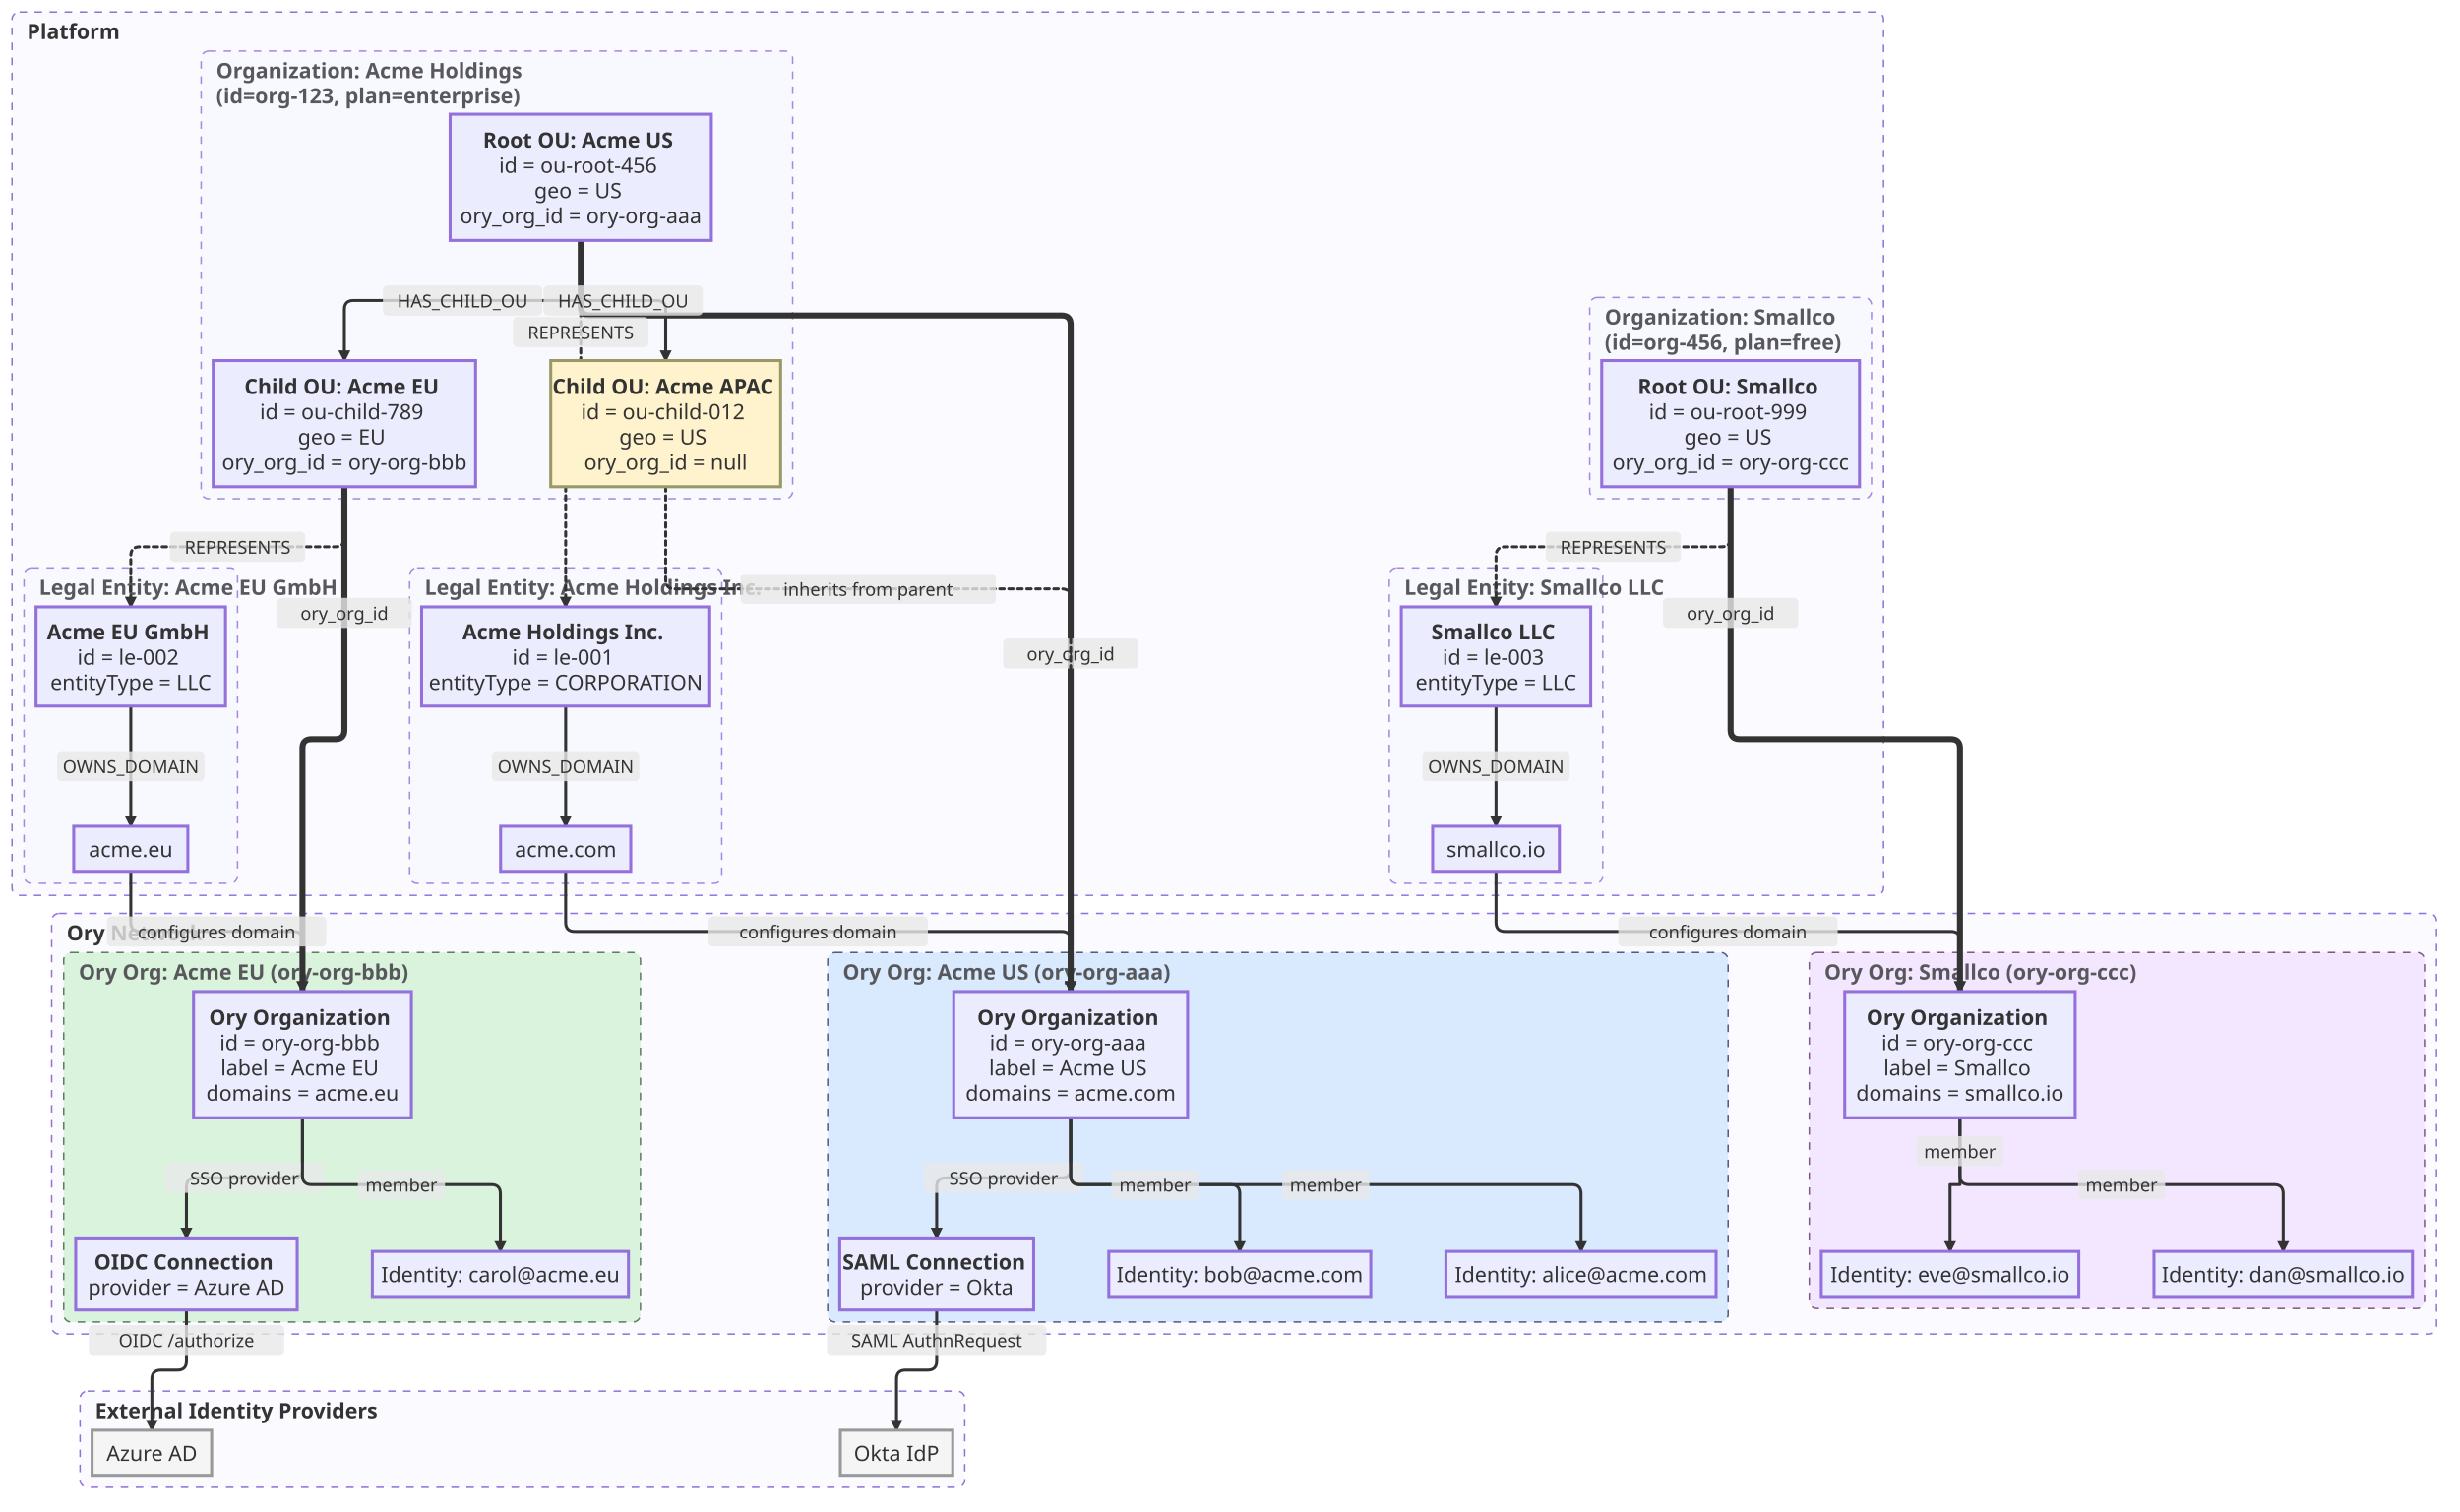
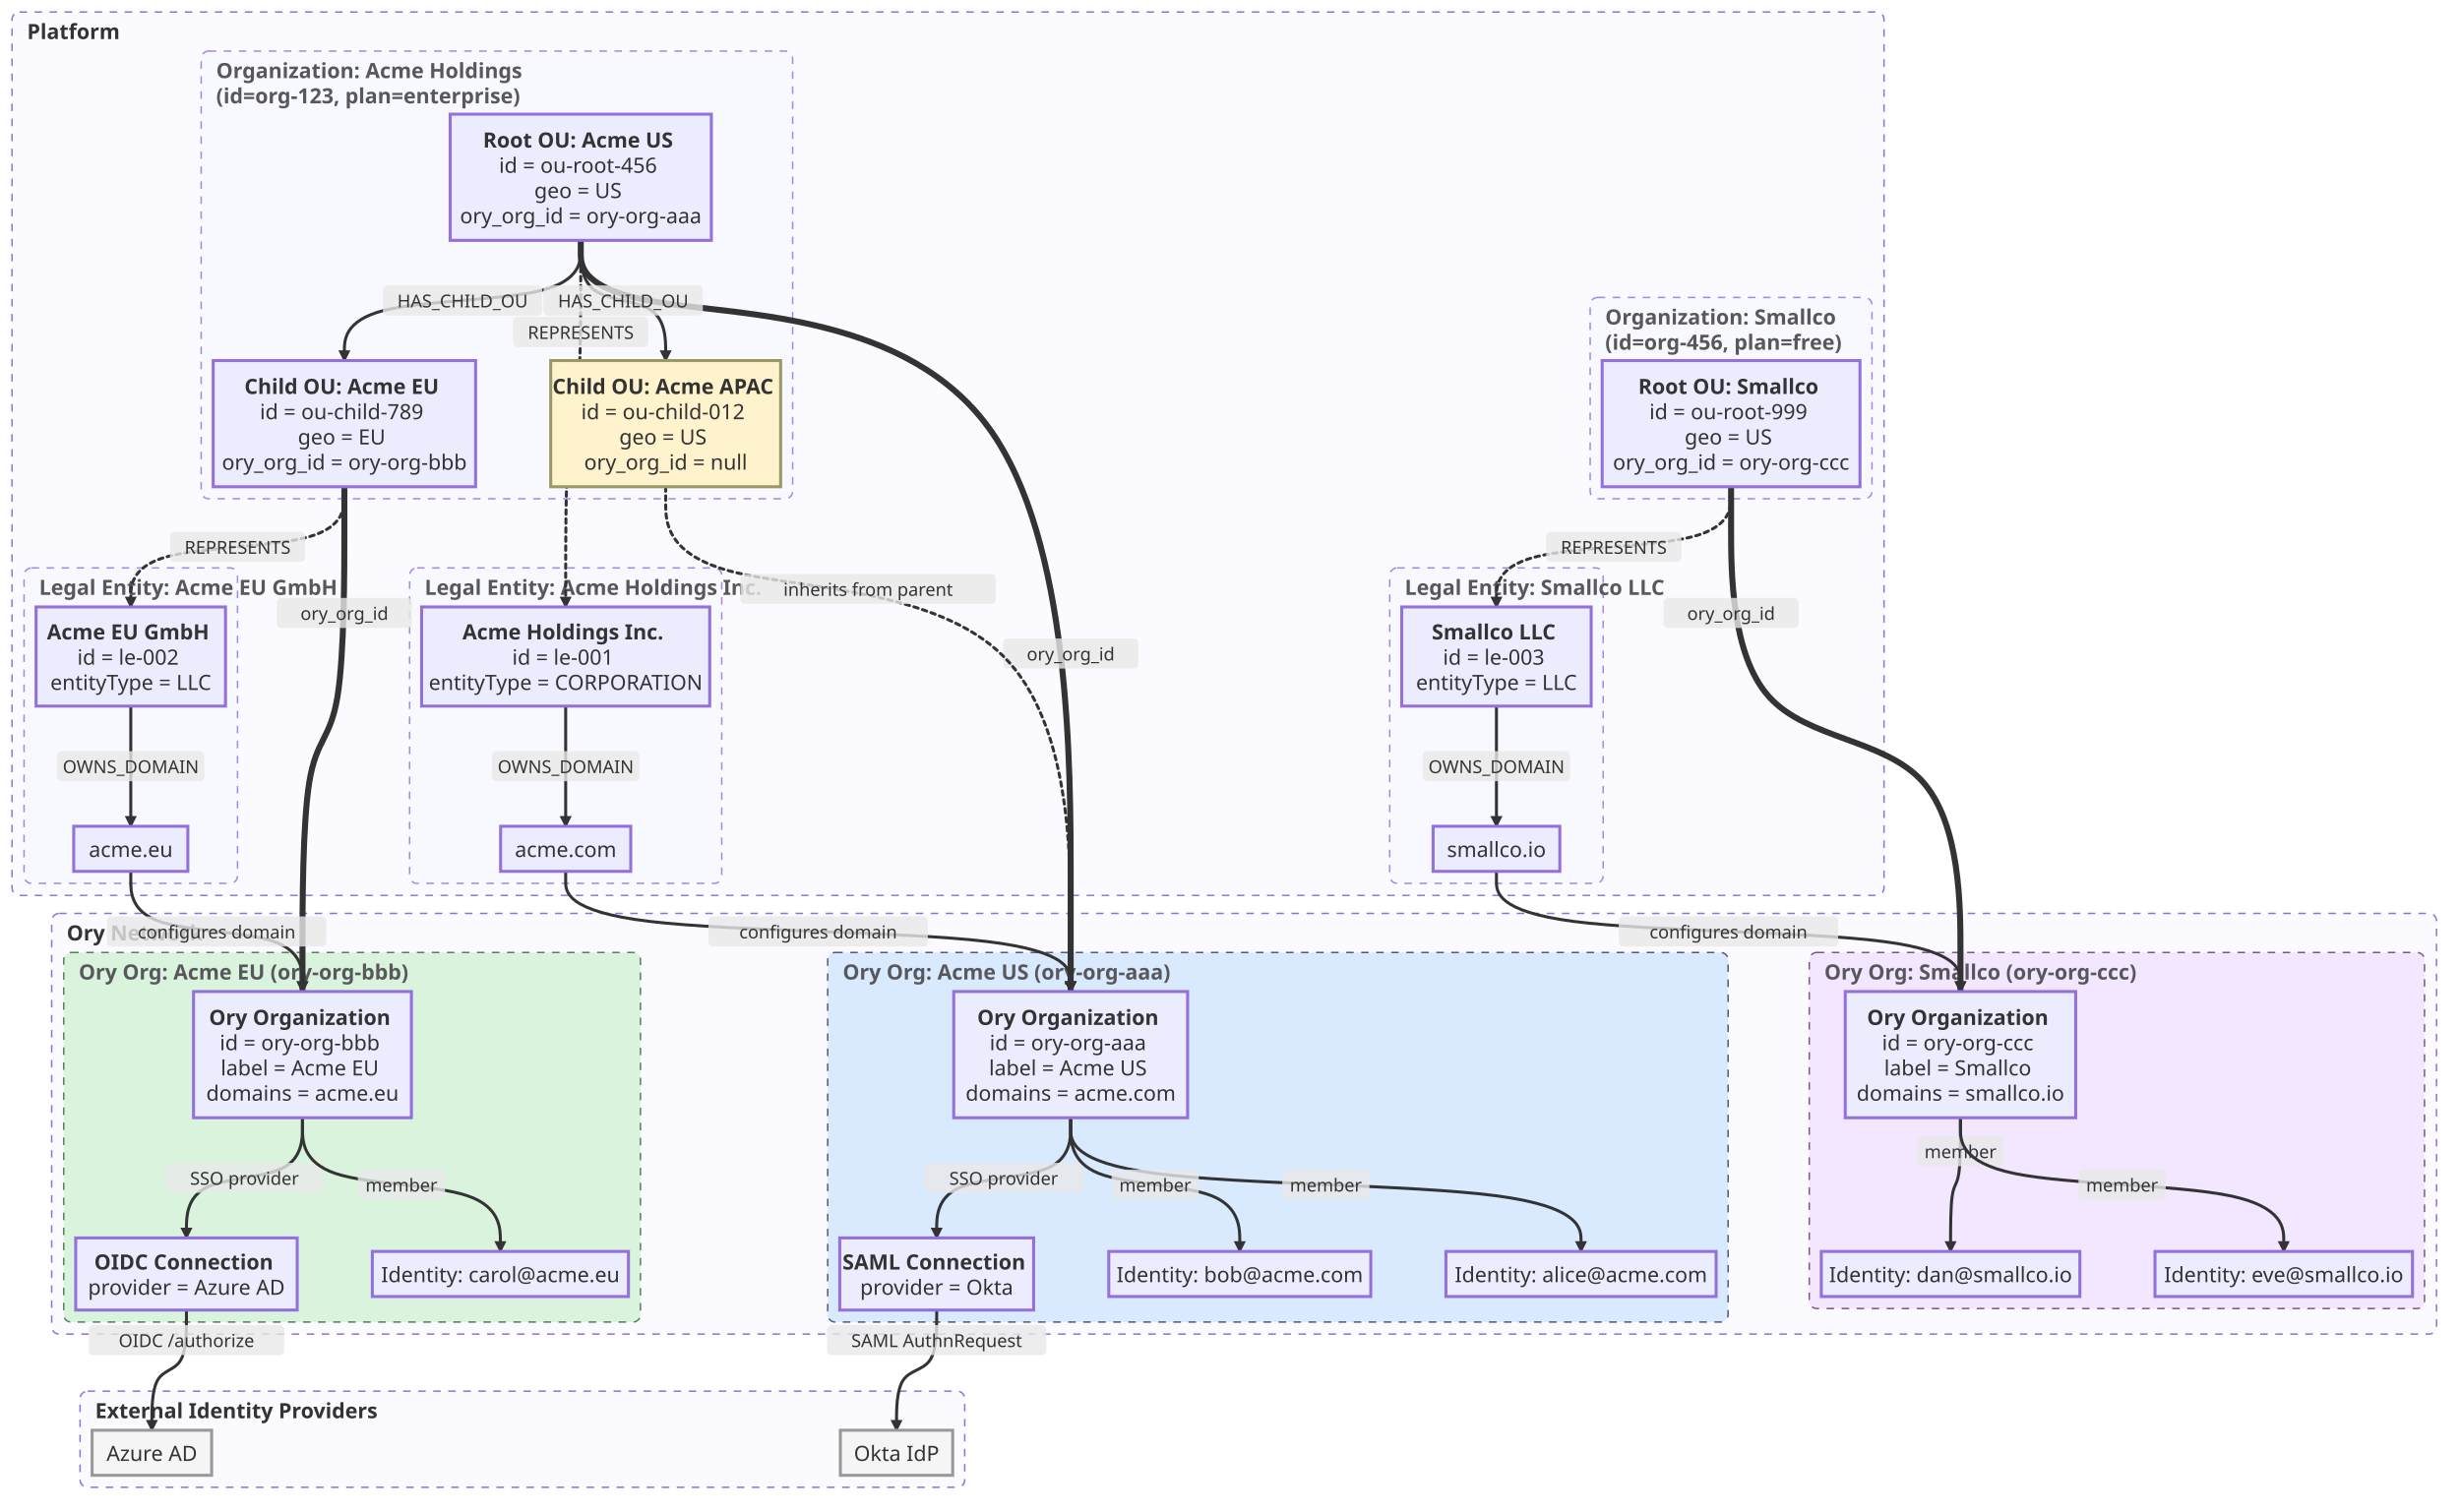
<svg xmlns="http://www.w3.org/2000/svg" viewBox="0 0 1637 1006" width="1637" height="1006">
  <style>
  svg { background: #ffffff; }
  .node-text { font-family: sans-serif; font-size: 14px; }
  .edge-label { font-family: sans-serif; font-size: 11.9px; }
</style>
  <defs>
    <marker id="arrowhead" viewBox="0 0 10 10" markerWidth="8" markerHeight="8" refX="8.5" refY="5" orient="auto" markerUnits="userSpaceOnUse">
      <path d="M 0 0 L 10 5 L 0 10 z" fill="#333333" />
    </marker>
    <marker id="arrowhead-thick" viewBox="0 0 10 10" markerWidth="8" markerHeight="8" refX="8.5" refY="5" orient="auto" markerUnits="userSpaceOnUse">
      <path d="M 0 0 L 10 5 L 0 10 z" fill="#333333" />
    </marker>
  </defs>
  <g transform="translate(8, 8)">
    <rect x="125.863" y="26" width="393.607" height="298" rx="5" fill="#ebebff33" stroke="#9370DB" stroke-width="1" stroke-dasharray="5,5" />
    <text x="135.863" y="44" font-family="sans-serif" font-size="14" font-weight="bold" fill="#333333">
      <tspan x="135.863" dy="0">Organization: Acme Holdings</tspan>
      <tspan x="135.863" dy="1.2em">(id=org-123, plan=enterprise)</tspan>
    </text>
-     <rect x="1049.864" y="190" width="187.546" height="134" rx="5" fill="#ebebff33" stroke="#9370DB" stroke-width="1" stroke-dasharray="5,5" />
-     <text x="1059.864" y="208" font-family="sans-serif" font-size="14" font-weight="bold" fill="#333333">
-       <tspan x="1059.864" dy="0">Organization: Smallco</tspan>
-       <tspan x="1059.864" dy="1.2em">(id=org-456, plan=free)</tspan>
+     <rect x="1050.173" y="190" width="187.546" height="134" rx="5" fill="#ebebff33" stroke="#9370DB" stroke-width="1" stroke-dasharray="5,5" />
+     <text x="1060.173" y="208" font-family="sans-serif" font-size="14" font-weight="bold" fill="#333333">
+       <tspan x="1060.173" dy="0">Organization: Smallco</tspan>
+       <tspan x="1060.173" dy="1.2em">(id=org-456, plan=free)</tspan>
    </text>
    <rect x="264.565" y="370" width="207.718" height="210" rx="5" fill="#ebebff33" stroke="#9370DB" stroke-width="1" stroke-dasharray="5,5" />
    <text x="274.565" y="388" font-family="sans-serif" font-size="14" font-weight="bold" fill="#333333">Legal Entity: Acme Holdings Inc.</text>
    <rect x="8" y="370" width="142.058" height="210" rx="5" fill="#ebebff33" stroke="#9370DB" stroke-width="1" stroke-dasharray="5,5" />
    <text x="18" y="388" font-family="sans-serif" font-size="14" font-weight="bold" fill="#333333">Legal Entity: Acme EU GmbH</text>
-     <rect x="916.5" y="370" width="142.058" height="210" rx="5" fill="#ebebff33" stroke="#9370DB" stroke-width="1" stroke-dasharray="5,5" />
-     <text x="926.5" y="388" font-family="sans-serif" font-size="14" font-weight="bold" fill="#333333">Legal Entity: Smallco LLC</text>
-     <rect x="0" y="0" width="1245.41" height="588" rx="5" fill="#ebebff33" stroke="#9370DB" stroke-width="1" stroke-dasharray="5,5" />
+     <rect x="916.778" y="370" width="142.058" height="210" rx="5" fill="#ebebff33" stroke="#9370DB" stroke-width="1" stroke-dasharray="5,5" />
+     <text x="926.778" y="388" font-family="sans-serif" font-size="14" font-weight="bold" fill="#333333">Legal Entity: Smallco LLC</text>
+     <rect x="0" y="0" width="1245.719" height="588" rx="5" fill="#ebebff33" stroke="#9370DB" stroke-width="1" stroke-dasharray="5,5" />
    <text x="10" y="18" font-family="sans-serif" font-size="14" font-weight="bold" fill="#333333">Platform</text>
    <rect x="542.795" y="626" width="599.18" height="246" rx="5" fill="#d4eaff" stroke="#336" stroke-width="1" stroke-dasharray="5,5" />
    <text x="552.795" y="644" font-family="sans-serif" font-size="14" font-weight="bold" fill="#333333">Ory Org: Acme US (ory-org-aaa)</text>
    <rect x="34.383" y="626" width="383.811" height="246" rx="5" fill="#d4f5d4" stroke="#363" stroke-width="1" stroke-dasharray="5,5" />
    <text x="44.383" y="644" font-family="sans-serif" font-size="14" font-weight="bold" fill="#333333">Ory Org: Acme EU (ory-org-bbb)</text>
    <rect x="1195.975" y="626" width="409.415" height="237" rx="5" fill="#f5e6ff" stroke="#636" stroke-width="1" stroke-dasharray="5,5" />
    <text x="1205.975" y="644" font-family="sans-serif" font-size="14" font-weight="bold" fill="#333333">Ory Org: Smallco (ory-org-ccc)</text>
    <rect x="26.383" y="600" width="1587.007" height="280" rx="5" fill="#ebebff33" stroke="#9370DB" stroke-width="1" stroke-dasharray="5,5" />
    <text x="36.383" y="618" font-family="sans-serif" font-size="14" font-weight="bold" fill="#333333">Ory Network</text>
    <rect x="45.284" y="918" width="588.696" height="64" rx="5" fill="#ebebff33" stroke="#9370DB" stroke-width="1" stroke-dasharray="5,5" />
    <text x="55.284" y="936" font-family="sans-serif" font-size="14" font-weight="bold" fill="#333333">External Identity Providers</text>
-     <path d="M 378.459 152 L 378.459 196 Q 378.459 202 384.459 202 L 698.474 202 Q 704.474 202 704.474 208 L 704.474 652" fill="none" stroke="#333333" stroke-width="4" stroke-linecap="round" stroke-linejoin="round" marker-end="url(#arrowhead)" />
+     <path d="M 378.459 152 L 378.459 160.333 C 378.459 168.667 378.459 185.333 432.795 193.667 C 487.131 202 595.803 202 650.139 277 C 704.474 352 704.474 502 704.474 577 L 704.474 652" fill="none" stroke="#333333" stroke-width="4" stroke-linecap="round" stroke-linejoin="round" marker-end="url(#arrowhead)" />
    <rect x="659.474" y="417" width="90" height="20" rx="3" fill="rgba(232,232,232,0.8)" />
    <text class="edge-label" x="704.474" y="427" text-anchor="middle" dominant-baseline="central" fill="#333333">ory_org_id</text>
-     <path d="M 221.168 316 L 221.168 478 Q 221.168 484 215.168 484 L 199.28 484 Q 193.28 484 193.28 490 L 193.28 652" fill="none" stroke="#333333" stroke-width="4" stroke-linecap="round" stroke-linejoin="round" marker-end="url(#arrowhead)" />
+     <path d="M 221.168 316 L 221.168 344 C 221.168 372 221.168 428 216.52 456 C 211.872 484 202.576 484 197.928 512 C 193.28 540 193.28 596 193.28 624 L 193.28 652" fill="none" stroke="#333333" stroke-width="4" stroke-linecap="round" stroke-linejoin="round" marker-end="url(#arrowhead)" />
    <rect x="176.168" y="390" width="90" height="20" rx="3" fill="rgba(232,232,232,0.8)" />
    <text class="edge-label" x="221.168" y="400" text-anchor="middle" dominant-baseline="central" fill="#333333">ory_org_id</text>
-     <path d="M 434.972 316 L 434.972 378 Q 434.972 384 440.972 384 L 698.474 384 Q 704.474 384 704.474 390 L 704.474 652" fill="none" stroke="#333333" stroke-width="2" stroke-linecap="round" stroke-linejoin="round" stroke-dasharray="3,3" marker-end="url(#arrowhead)" />
+     <path d="M 434.972 316 L 434.972 327.333 C 434.972 338.667 434.972 361.333 479.889 372.667 C 524.806 384 614.64 384 659.557 428.667 C 704.474 473.333 704.474 562.667 704.474 607.333 L 704.474 652" fill="none" stroke="#333333" stroke-width="2" stroke-linecap="round" stroke-linejoin="round" stroke-dasharray="3,3" marker-end="url(#arrowhead)" />
    <rect x="484.723" y="374" width="170" height="20" rx="3" fill="rgba(232,232,232,0.8)" />
    <text class="edge-label" x="569.723" y="384" text-anchor="middle" dominant-baseline="central" fill="#333333">inherits from parent</text>
-     <path d="M 1143.637 316 L 1143.637 478 Q 1143.637 484 1149.637 484 L 1290.243 484 Q 1296.243 484 1296.243 490 L 1296.243 652" fill="none" stroke="#333333" stroke-width="4" stroke-linecap="round" stroke-linejoin="round" marker-end="url(#arrowhead)" />
-     <rect x="1098.637" y="390" width="90" height="20" rx="3" fill="rgba(232,232,232,0.8)" />
-     <text class="edge-label" x="1143.637" y="400" text-anchor="middle" dominant-baseline="central" fill="#333333">ory_org_id</text>
-     <path d="M 368.424 572 L 368.424 606 Q 368.424 612 374.424 612 L 698.474 612 Q 704.474 612 704.474 618 L 704.474 652" fill="none" stroke="#333333" stroke-width="2" stroke-linecap="round" stroke-linejoin="round" marker-end="url(#arrowhead)" />
+     <path d="M 1143.946 316 L 1143.946 344 C 1143.946 372 1143.946 428 1169.385 456 C 1194.824 484 1245.702 484 1271.141 512 C 1296.58 540 1296.58 596 1296.58 624 L 1296.58 652" fill="none" stroke="#333333" stroke-width="4" stroke-linecap="round" stroke-linejoin="round" marker-end="url(#arrowhead)" />
+     <rect x="1098.946" y="390" width="90" height="20" rx="3" fill="rgba(232,232,232,0.8)" />
+     <text class="edge-label" x="1143.946" y="400" text-anchor="middle" dominant-baseline="central" fill="#333333">ory_org_id</text>
+     <path d="M 368.424 572 L 368.424 578.667 C 368.424 585.333 368.424 598.667 424.433 605.333 C 480.441 612 592.458 612 648.466 618.667 C 704.474 625.333 704.474 638.667 704.474 645.333 L 704.474 652" fill="none" stroke="#333333" stroke-width="2" stroke-linecap="round" stroke-linejoin="round" marker-end="url(#arrowhead)" />
    <rect x="463.449" y="602" width="146" height="20" rx="3" fill="rgba(232,232,232,0.8)" />
    <text class="edge-label" x="536.449" y="612" text-anchor="middle" dominant-baseline="central" fill="#333333">configures domain</text>
-     <path d="M 79.029 572 L 79.029 606 Q 79.029 612 85.029 612 L 187.28 612 Q 193.28 612 193.28 618 L 193.28 652" fill="none" stroke="#333333" stroke-width="2" stroke-linecap="round" stroke-linejoin="round" marker-end="url(#arrowhead)" />
+     <path d="M 79.029 572 L 79.029 578.667 C 79.029 585.333 79.029 598.667 98.071 605.333 C 117.113 612 155.196 612 174.238 618.667 C 193.28 625.333 193.28 638.667 193.28 645.333 L 193.28 652" fill="none" stroke="#333333" stroke-width="2" stroke-linecap="round" stroke-linejoin="round" marker-end="url(#arrowhead)" />
    <rect x="63.155" y="602" width="146" height="20" rx="3" fill="rgba(232,232,232,0.8)" />
    <text class="edge-label" x="136.155" y="612" text-anchor="middle" dominant-baseline="central" fill="#333333">configures domain</text>
-     <path d="M 987.529 572 L 987.529 606 Q 987.529 612 993.529 612 L 1290.243 612 Q 1296.243 612 1296.243 618 L 1296.243 652" fill="none" stroke="#333333" stroke-width="2" stroke-linecap="round" stroke-linejoin="round" marker-end="url(#arrowhead)" />
-     <rect x="1068.886" y="602" width="146" height="20" rx="3" fill="rgba(232,232,232,0.8)" />
-     <text class="edge-label" x="1141.886" y="612" text-anchor="middle" dominant-baseline="central" fill="#333333">configures domain</text>
-     <path d="M 615.313 864 L 615.313 898 Q 615.313 904 609.313 904 L 594.593 904 Q 588.593 904 588.593 910 L 588.593 944" fill="none" stroke="#333333" stroke-width="2" stroke-linecap="round" stroke-linejoin="round" marker-end="url(#arrowhead)" />
+     <path d="M 987.807 572 L 987.807 578.667 C 987.807 585.333 987.807 598.667 1039.269 605.333 C 1090.732 612 1193.656 612 1245.118 618.667 C 1296.58 625.333 1296.58 638.667 1296.58 645.333 L 1296.58 652" fill="none" stroke="#333333" stroke-width="2" stroke-linecap="round" stroke-linejoin="round" marker-end="url(#arrowhead)" />
+     <rect x="1069.194" y="602" width="146" height="20" rx="3" fill="rgba(232,232,232,0.8)" />
+     <text class="edge-label" x="1142.194" y="612" text-anchor="middle" dominant-baseline="central" fill="#333333">configures domain</text>
+     <path d="M 615.313 864 L 615.313 870.667 C 615.313 877.333 615.313 890.667 610.859 897.333 C 606.406 904 597.5 904 593.047 910.667 C 588.593 917.333 588.593 930.667 588.593 937.333 L 588.593 944" fill="none" stroke="#333333" stroke-width="2" stroke-linecap="round" stroke-linejoin="round" marker-end="url(#arrowhead)" />
    <rect x="542.313" y="874" width="146" height="20" rx="3" fill="rgba(232,232,232,0.8)" />
    <text class="edge-label" x="615.313" y="884" text-anchor="middle" dominant-baseline="central" fill="#333333">SAML AuthnRequest</text>
-     <path d="M 116.076 864 L 116.076 898 Q 116.076 904 110.076 904 L 99.061 904 Q 93.061 904 93.061 910 L 93.061 944" fill="none" stroke="#333333" stroke-width="2" stroke-linecap="round" stroke-linejoin="round" marker-end="url(#arrowhead)" />
+     <path d="M 116.076 864 L 116.076 870.667 C 116.076 877.333 116.076 890.667 112.241 897.333 C 108.405 904 100.733 904 96.897 910.667 C 93.061 917.333 93.061 930.667 93.061 937.333 L 93.061 944" fill="none" stroke="#333333" stroke-width="2" stroke-linecap="round" stroke-linejoin="round" marker-end="url(#arrowhead)" />
    <rect x="51.076" y="874" width="130" height="20" rx="3" fill="rgba(232,232,232,0.8)" />
    <text class="edge-label" x="116.076" y="884" text-anchor="middle" dominant-baseline="central" fill="#333333">OIDC /authorize</text>
-     <path d="M 378.459 152 L 378.459 274 L 368.424 274 L 368.424 396" fill="none" stroke="#333333" stroke-width="2" stroke-linecap="round" stroke-linejoin="round" stroke-dasharray="3,3" marker-end="url(#arrowhead)" />
+     <path d="M 378.459 152 L 378.459 172.333 C 378.459 192.667 378.459 233.333 376.787 253.667 C 375.114 274 371.769 274 370.097 294.333 C 368.424 314.667 368.424 355.333 368.424 375.667 L 368.424 396" fill="none" stroke="#333333" stroke-width="2" stroke-linecap="round" stroke-linejoin="round" stroke-dasharray="3,3" marker-end="url(#arrowhead)" />
    <rect x="333.459" y="203" width="90" height="20" rx="3" fill="rgba(232,232,232,0.8)" />
    <text class="edge-label" x="378.459" y="213" text-anchor="middle" dominant-baseline="central" fill="#333333">REPRESENTS</text>
-     <path d="M 221.168 316 L 221.168 350 Q 221.168 356 215.168 356 L 85.029 356 Q 79.029 356 79.029 362 L 79.029 396" fill="none" stroke="#333333" stroke-width="2" stroke-linecap="round" stroke-linejoin="round" stroke-dasharray="3,3" marker-end="url(#arrowhead)" />
+     <path d="M 221.168 316 L 221.168 322.667 C 221.168 329.333 221.168 342.667 197.478 349.333 C 173.789 356 126.409 356 102.719 362.667 C 79.029 369.333 79.029 382.667 79.029 389.333 L 79.029 396" fill="none" stroke="#333333" stroke-width="2" stroke-linecap="round" stroke-linejoin="round" stroke-dasharray="3,3" marker-end="url(#arrowhead)" />
    <rect x="105.099" y="346" width="90" height="20" rx="3" fill="rgba(232,232,232,0.8)" />
    <text class="edge-label" x="150.099" y="356" text-anchor="middle" dominant-baseline="central" fill="#333333">REPRESENTS</text>
-     <path d="M 1143.637 316 L 1143.637 350 Q 1143.637 356 1137.637 356 L 993.529 356 Q 987.529 356 987.529 362 L 987.529 396" fill="none" stroke="#333333" stroke-width="2" stroke-linecap="round" stroke-linejoin="round" stroke-dasharray="3,3" marker-end="url(#arrowhead)" />
-     <rect x="1020.583" y="346" width="90" height="20" rx="3" fill="rgba(232,232,232,0.8)" />
-     <text class="edge-label" x="1065.583" y="356" text-anchor="middle" dominant-baseline="central" fill="#333333">REPRESENTS</text>
-     <path d="M 378.459 152 L 378.459 186 Q 378.459 192 372.459 192 L 227.168 192 Q 221.168 192 221.168 198 L 221.168 232" fill="none" stroke="#333333" stroke-width="2" stroke-linecap="round" stroke-linejoin="round" marker-end="url(#arrowhead)" />
+     <path d="M 1143.946 316 L 1143.946 322.667 C 1143.946 329.333 1143.946 342.667 1117.923 349.333 C 1091.9 356 1039.854 356 1013.83 362.667 C 987.807 369.333 987.807 382.667 987.807 389.333 L 987.807 396" fill="none" stroke="#333333" stroke-width="2" stroke-linecap="round" stroke-linejoin="round" stroke-dasharray="3,3" marker-end="url(#arrowhead)" />
+     <rect x="1020.877" y="346" width="90" height="20" rx="3" fill="rgba(232,232,232,0.8)" />
+     <text class="edge-label" x="1065.877" y="356" text-anchor="middle" dominant-baseline="central" fill="#333333">REPRESENTS</text>
+     <path d="M 378.459 152 L 378.459 158.667 C 378.459 165.333 378.459 178.667 352.244 185.333 C 326.029 192 273.599 192 247.384 198.667 C 221.168 205.333 221.168 218.667 221.168 225.333 L 221.168 232" fill="none" stroke="#333333" stroke-width="2" stroke-linecap="round" stroke-linejoin="round" marker-end="url(#arrowhead)" />
    <rect x="246.814" y="182" width="106" height="20" rx="3" fill="rgba(232,232,232,0.8)" />
    <text class="edge-label" x="299.814" y="192" text-anchor="middle" dominant-baseline="central" fill="#333333">HAS_CHILD_OU</text>
-     <path d="M 378.459 152 L 378.459 186 Q 378.459 192 384.459 192 L 428.972 192 Q 434.972 192 434.972 198 L 434.972 232" fill="none" stroke="#333333" stroke-width="2" stroke-linecap="round" stroke-linejoin="round" marker-end="url(#arrowhead)" />
+     <path d="M 378.459 152 L 378.459 158.667 C 378.459 165.333 378.459 178.667 387.878 185.333 C 397.297 192 416.134 192 425.553 198.667 C 434.972 205.333 434.972 218.667 434.972 225.333 L 434.972 232" fill="none" stroke="#333333" stroke-width="2" stroke-linecap="round" stroke-linejoin="round" marker-end="url(#arrowhead)" />
    <rect x="353.716" y="182" width="106" height="20" rx="3" fill="rgba(232,232,232,0.8)" />
    <text class="edge-label" x="406.716" y="192" text-anchor="middle" dominant-baseline="central" fill="#333333">HAS_CHILD_OU</text>
    <path d="M 368.424 462 L 368.424 542" fill="none" stroke="#333333" stroke-width="2" stroke-linecap="round" stroke-linejoin="round" marker-end="url(#arrowhead)" />
    <rect x="319.424" y="492" width="98" height="20" rx="3" fill="rgba(232,232,232,0.8)" />
    <text class="edge-label" x="368.424" y="502" text-anchor="middle" dominant-baseline="central" fill="#333333">OWNS_DOMAIN</text>
    <path d="M 79.029 462 L 79.029 542" fill="none" stroke="#333333" stroke-width="2" stroke-linecap="round" stroke-linejoin="round" marker-end="url(#arrowhead)" />
    <rect x="30.029" y="492" width="98" height="20" rx="3" fill="rgba(232,232,232,0.8)" />
    <text class="edge-label" x="79.029" y="502" text-anchor="middle" dominant-baseline="central" fill="#333333">OWNS_DOMAIN</text>
-     <path d="M 987.529 462 L 987.529 542" fill="none" stroke="#333333" stroke-width="2" stroke-linecap="round" stroke-linejoin="round" marker-end="url(#arrowhead)" />
-     <rect x="938.529" y="492" width="98" height="20" rx="3" fill="rgba(232,232,232,0.8)" />
-     <text class="edge-label" x="987.529" y="502" text-anchor="middle" dominant-baseline="central" fill="#333333">OWNS_DOMAIN</text>
-     <path d="M 704.474 736 L 704.474 770 Q 704.474 776 698.474 776 L 621.313 776 Q 615.313 776 615.313 782 L 615.313 816" fill="none" stroke="#333333" stroke-width="2" stroke-linecap="round" stroke-linejoin="round" marker-end="url(#arrowhead)" />
+     <path d="M 987.807 462 L 987.807 542" fill="none" stroke="#333333" stroke-width="2" stroke-linecap="round" stroke-linejoin="round" marker-end="url(#arrowhead)" />
+     <rect x="938.807" y="492" width="98" height="20" rx="3" fill="rgba(232,232,232,0.8)" />
+     <text class="edge-label" x="987.807" y="502" text-anchor="middle" dominant-baseline="central" fill="#333333">OWNS_DOMAIN</text>
+     <path d="M 704.474 736 L 704.474 742.667 C 704.474 749.333 704.474 762.667 689.614 769.333 C 674.754 776 645.033 776 630.173 782.667 C 615.313 789.333 615.313 802.667 615.313 809.333 L 615.313 816" fill="none" stroke="#333333" stroke-width="2" stroke-linecap="round" stroke-linejoin="round" marker-end="url(#arrowhead)" />
    <rect x="606.894" y="766" width="106" height="20" rx="3" fill="rgba(232,232,232,0.8)" />
    <text class="edge-label" x="659.894" y="776" text-anchor="middle" dominant-baseline="central" fill="#333333">SSO provider</text>
-     <path d="M 704.474 736 L 704.474 774.5 Q 704.474 780.5 710.474 780.5 L 1038.079 780.5 Q 1044.079 780.5 1044.079 786.5 L 1044.079 825" fill="none" stroke="#333333" stroke-width="2" stroke-linecap="round" stroke-linejoin="round" marker-end="url(#arrowhead)" />
+     <path d="M 704.474 736 L 704.474 743.417 C 704.474 750.833 704.474 765.667 761.075 773.083 C 817.676 780.5 930.878 780.5 987.478 787.917 C 1044.079 795.333 1044.079 810.167 1044.079 817.583 L 1044.079 825" fill="none" stroke="#333333" stroke-width="2" stroke-linecap="round" stroke-linejoin="round" marker-end="url(#arrowhead)" />
    <rect x="845.277" y="770.5" width="58" height="20" rx="3" fill="rgba(232,232,232,0.8)" />
    <text class="edge-label" x="874.277" y="780.5" text-anchor="middle" dominant-baseline="central" fill="#333333">member</text>
-     <path d="M 704.474 736 L 704.474 774.5 Q 704.474 780.5 710.474 780.5 L 811.007 780.5 Q 817.007 780.5 817.007 786.5 L 817.007 825" fill="none" stroke="#333333" stroke-width="2" stroke-linecap="round" stroke-linejoin="round" marker-end="url(#arrowhead)" />
+     <path d="M 704.474 736 L 704.474 743.417 C 704.474 750.833 704.474 765.667 723.23 773.083 C 741.985 780.5 779.496 780.5 798.251 787.917 C 817.007 795.333 817.007 810.167 817.007 817.583 L 817.007 825" fill="none" stroke="#333333" stroke-width="2" stroke-linecap="round" stroke-linejoin="round" marker-end="url(#arrowhead)" />
    <rect x="731.741" y="770.5" width="58" height="20" rx="3" fill="rgba(232,232,232,0.8)" />
    <text class="edge-label" x="760.741" y="780.5" text-anchor="middle" dominant-baseline="central" fill="#333333">member</text>
-     <path d="M 193.28 736 L 193.28 770 Q 193.28 776 187.28 776 L 122.076 776 Q 116.076 776 116.076 782 L 116.076 816" fill="none" stroke="#333333" stroke-width="2" stroke-linecap="round" stroke-linejoin="round" marker-end="url(#arrowhead)" />
+     <path d="M 193.28 736 L 193.28 742.667 C 193.28 749.333 193.28 762.667 180.413 769.333 C 167.546 776 141.811 776 128.944 782.667 C 116.076 789.333 116.076 802.667 116.076 809.333 L 116.076 816" fill="none" stroke="#333333" stroke-width="2" stroke-linecap="round" stroke-linejoin="round" marker-end="url(#arrowhead)" />
    <rect x="101.678" y="766" width="106" height="20" rx="3" fill="rgba(232,232,232,0.8)" />
    <text class="edge-label" x="154.678" y="776" text-anchor="middle" dominant-baseline="central" fill="#333333">SSO provider</text>
-     <path d="M 193.28 736 L 193.28 774.5 Q 193.28 780.5 199.28 780.5 L 318.982 780.5 Q 324.982 780.5 324.982 786.5 L 324.982 825" fill="none" stroke="#333333" stroke-width="2" stroke-linecap="round" stroke-linejoin="round" marker-end="url(#arrowhead)" />
+     <path d="M 193.28 736 L 193.28 743.417 C 193.28 750.833 193.28 765.667 215.23 773.083 C 237.181 780.5 281.081 780.5 303.032 787.917 C 324.982 795.333 324.982 810.167 324.982 817.583 L 324.982 825" fill="none" stroke="#333333" stroke-width="2" stroke-linecap="round" stroke-linejoin="round" marker-end="url(#arrowhead)" />
    <rect x="230.131" y="770.5" width="58" height="20" rx="3" fill="rgba(232,232,232,0.8)" />
    <text class="edge-label" x="259.131" y="780.5" text-anchor="middle" dominant-baseline="central" fill="#333333">member</text>
-     <path d="M 1296.243 736 L 1296.243 774.5 Q 1296.243 780.5 1302.243 780.5 L 1505.358 780.5 Q 1511.358 780.5 1511.358 786.5 L 1511.358 825" fill="none" stroke="#333333" stroke-width="2" stroke-linecap="round" stroke-linejoin="round" marker-end="url(#arrowhead)" />
-     <rect x="1374.801" y="770.5" width="58" height="20" rx="3" fill="rgba(232,232,232,0.8)" />
-     <text class="edge-label" x="1403.801" y="780.5" text-anchor="middle" dominant-baseline="central" fill="#333333">member</text>
-     <path d="M 1296.243 736 L 1296.243 780.5 L 1289.651 780.5 L 1289.651 825" fill="none" stroke="#333333" stroke-width="2" stroke-linecap="round" stroke-linejoin="round" marker-end="url(#arrowhead)" />
-     <rect x="1267.243" y="748.25" width="58" height="20" rx="3" fill="rgba(232,232,232,0.8)" />
-     <text class="edge-label" x="1296.243" y="758.25" text-anchor="middle" dominant-baseline="central" fill="#333333">member</text>
-     <g transform="translate(1296.243, 694)">
+     <path d="M 1296.58 736 L 1296.58 743.417 C 1296.58 750.833 1296.58 765.667 1295.484 773.083 C 1294.389 780.5 1292.197 780.5 1291.102 787.917 C 1290.006 795.333 1290.006 810.167 1290.006 817.583 L 1290.006 825" fill="none" stroke="#333333" stroke-width="2" stroke-linecap="round" stroke-linejoin="round" marker-end="url(#arrowhead)" />
+     <rect x="1267.58" y="748.25" width="58" height="20" rx="3" fill="rgba(232,232,232,0.8)" />
+     <text class="edge-label" x="1296.58" y="758.25" text-anchor="middle" dominant-baseline="central" fill="#333333">member</text>
+     <path d="M 1296.58 736 L 1296.58 743.417 C 1296.58 750.833 1296.58 765.667 1332.436 773.083 C 1368.291 780.5 1440.002 780.5 1475.858 787.917 C 1511.714 795.333 1511.714 810.167 1511.714 817.583 L 1511.714 825" fill="none" stroke="#333333" stroke-width="2" stroke-linecap="round" stroke-linejoin="round" marker-end="url(#arrowhead)" />
+     <rect x="1375.147" y="770.5" width="58" height="20" rx="3" fill="rgba(232,232,232,0.8)" />
+     <text class="edge-label" x="1404.147" y="780.5" text-anchor="middle" dominant-baseline="central" fill="#333333">member</text>
+     <g transform="translate(434.9717, 274)">
+       <rect x="-76.497" y="-42" width="152.995" height="84" fill="#fff3cd" stroke="#996" stroke-width="2" />
+       <text class="node-text" text-anchor="middle" fill="#333333">
+         <tspan x="0" dy="-1.8em" dominant-baseline="central" font-weight="bold">Child OU: Acme APAC</tspan>
+         <tspan x="0" dy="1.2em" dominant-baseline="central">id = ou-child-012</tspan>
+         <tspan x="0" dy="1.2em" dominant-baseline="central">geo = US</tspan>
+         <tspan x="0" dy="1.2em" dominant-baseline="central">ory_org_id = null</tspan>
+       </text>
+     </g>
+     <g transform="translate(1143.946, 274)">
+       <rect x="-85.773" y="-42" width="171.546" height="84" fill="#ECECFF" stroke="#9370DB" stroke-width="2" />
+       <text class="node-text" text-anchor="middle" fill="#333333">
+         <tspan x="0" dy="-1.8em" dominant-baseline="central" font-weight="bold">Root OU: Smallco</tspan>
+         <tspan x="0" dy="1.2em" dominant-baseline="central">id = ou-root-999</tspan>
+         <tspan x="0" dy="1.2em" dominant-baseline="central">geo = US</tspan>
+         <tspan x="0" dy="1.2em" dominant-baseline="central">ory_org_id = ory-org-ccc</tspan>
+       </text>
+     </g>
+     <g transform="translate(817.0069, 840)">
+       <rect x="-87.177" y="-15" width="174.353" height="30" fill="#ECECFF" stroke="#9370DB" stroke-width="2" />
+       <text class="node-text" text-anchor="middle" dominant-baseline="central" fill="#333333">Identity: bob@acme.com</text>
+     </g>
+     <g transform="translate(378.4594, 110)">
+       <rect x="-86.909" y="-42" width="173.819" height="84" fill="#ECECFF" stroke="#9370DB" stroke-width="2" />
+       <text class="node-text" text-anchor="middle" fill="#333333">
+         <tspan x="0" dy="-1.8em" dominant-baseline="central" font-weight="bold">Root OU: Acme US</tspan>
+         <tspan x="0" dy="1.2em" dominant-baseline="central">id = ou-root-456</tspan>
+         <tspan x="0" dy="1.2em" dominant-baseline="central">geo = US</tspan>
+         <tspan x="0" dy="1.2em" dominant-baseline="central">ory_org_id = ory-org-aaa</tspan>
+       </text>
+     </g>
+     <g transform="translate(79.02894, 429)">
+       <rect x="-63.029" y="-33" width="126.058" height="66" fill="#ECECFF" stroke="#9370DB" stroke-width="2" />
+       <text class="node-text" text-anchor="middle" fill="#333333">
+         <tspan x="0" dy="-1.2em" dominant-baseline="central" font-weight="bold">Acme EU GmbH</tspan>
+         <tspan x="0" dy="1.2em" dominant-baseline="central">id = le-002</tspan>
+         <tspan x="0" dy="1.2em" dominant-baseline="central">entityType = LLC</tspan>
+       </text>
+     </g>
+     <g transform="translate(987.8074, 429)">
+       <rect x="-63.029" y="-33" width="126.058" height="66" fill="#ECECFF" stroke="#9370DB" stroke-width="2" />
+       <text class="node-text" text-anchor="middle" fill="#333333">
+         <tspan x="0" dy="-1.2em" dominant-baseline="central" font-weight="bold">Smallco LLC</tspan>
+         <tspan x="0" dy="1.2em" dominant-baseline="central">id = le-003</tspan>
+         <tspan x="0" dy="1.2em" dominant-baseline="central">entityType = LLC</tspan>
+       </text>
+     </g>
+     <g transform="translate(1044.079, 840)">
+       <rect x="-89.896" y="-15" width="179.791" height="30" fill="#ECECFF" stroke="#9370DB" stroke-width="2" />
+       <text class="node-text" text-anchor="middle" dominant-baseline="central" fill="#333333">Identity: alice@acme.com</text>
+     </g>
+     <g transform="translate(368.4242, 557)">
+       <rect x="-43.303" y="-15" width="86.607" height="30" fill="#ECECFF" stroke="#9370DB" stroke-width="2" />
+       <text class="node-text" text-anchor="middle" dominant-baseline="central" fill="#333333">acme.com</text>
+     </g>
+     <g transform="translate(987.8074, 557)">
+       <rect x="-42.158" y="-15" width="84.316" height="30" fill="#ECECFF" stroke="#9370DB" stroke-width="2" />
+       <text class="node-text" text-anchor="middle" dominant-baseline="central" fill="#333333">smallco.io</text>
+     </g>
+     <g transform="translate(615.3127, 840)">
+       <rect x="-64.518" y="-24" width="129.035" height="48" fill="#ECECFF" stroke="#9370DB" stroke-width="2" />
+       <text class="node-text" text-anchor="middle" fill="#333333">
+         <tspan x="0" dy="-0.6em" dominant-baseline="central" font-weight="bold">SAML Connection</tspan>
+         <tspan x="0" dy="1.2em" dominant-baseline="central">provider = Okta</tspan>
+       </text>
+     </g>
+     <g transform="translate(221.1684, 274)">
+       <rect x="-87.306" y="-42" width="174.612" height="84" fill="#ECECFF" stroke="#9370DB" stroke-width="2" />
+       <text class="node-text" text-anchor="middle" fill="#333333">
+         <tspan x="0" dy="-1.8em" dominant-baseline="central" font-weight="bold">Child OU: Acme EU</tspan>
+         <tspan x="0" dy="1.2em" dominant-baseline="central">id = ou-child-789</tspan>
+         <tspan x="0" dy="1.2em" dominant-baseline="central">geo = EU</tspan>
+         <tspan x="0" dy="1.2em" dominant-baseline="central">ory_org_id = ory-org-bbb</tspan>
+       </text>
+     </g>
+     <g transform="translate(1296.58, 694)">
      <rect x="-76.674" y="-42" width="153.347" height="84" fill="#ECECFF" stroke="#9370DB" stroke-width="2" />
      <text class="node-text" text-anchor="middle" fill="#333333">
        <tspan x="0" dy="-1.8em" dominant-baseline="central" font-weight="bold">Ory Organization</tspan>
        <tspan x="0" dy="1.2em" dominant-baseline="central">id = ory-org-ccc</tspan>
        <tspan x="0" dy="1.2em" dominant-baseline="central">label = Smallco</tspan>
        <tspan x="0" dy="1.2em" dominant-baseline="central">domains = smallco.io</tspan>
      </text>
    </g>
+     <g transform="translate(588.5933, 959)">
+       <rect x="-37.387" y="-15" width="74.773" height="30" fill="#f5f5f5" stroke="#999" stroke-width="2" />
+       <text class="node-text" text-anchor="middle" dominant-baseline="central" fill="#333333">Okta IdP</text>
+     </g>
+     <g transform="translate(116.0764, 840)">
+       <rect x="-73.693" y="-24" width="147.387" height="48" fill="#ECECFF" stroke="#9370DB" stroke-width="2" />
+       <text class="node-text" text-anchor="middle" fill="#333333">
+         <tspan x="0" dy="-0.6em" dominant-baseline="central" font-weight="bold">OIDC Connection</tspan>
+         <tspan x="0" dy="1.2em" dominant-baseline="central">provider = Azure AD</tspan>
+       </text>
+     </g>
+     <g transform="translate(93.06127, 959)">
+       <rect x="-39.777" y="-15" width="79.554" height="30" fill="#f5f5f5" stroke="#999" stroke-width="2" />
+       <text class="node-text" text-anchor="middle" dominant-baseline="central" fill="#333333">Azure AD</text>
+     </g>
+     <g transform="translate(368.4242, 429)">
+       <rect x="-95.859" y="-33" width="191.718" height="66" fill="#ECECFF" stroke="#9370DB" stroke-width="2" />
+       <text class="node-text" text-anchor="middle" fill="#333333">
+         <tspan x="0" dy="-1.2em" dominant-baseline="central" font-weight="bold">Acme Holdings Inc.</tspan>
+         <tspan x="0" dy="1.2em" dominant-baseline="central">id = le-001</tspan>
+         <tspan x="0" dy="1.2em" dominant-baseline="central">entityType = CORPORATION</tspan>
+       </text>
+     </g>
+     <g transform="translate(1290.006, 840)">
+       <rect x="-86.031" y="-15" width="172.063" height="30" fill="#ECECFF" stroke="#9370DB" stroke-width="2" />
+       <text class="node-text" text-anchor="middle" dominant-baseline="central" fill="#333333">Identity: dan@smallco.io</text>
+     </g>
+     <g transform="translate(324.982, 840)">
+       <rect x="-85.212" y="-15" width="170.424" height="30" fill="#ECECFF" stroke="#9370DB" stroke-width="2" />
+       <text class="node-text" text-anchor="middle" dominant-baseline="central" fill="#333333">Identity: carol@acme.eu</text>
+     </g>
+     <g transform="translate(1511.714, 840)">
+       <rect x="-85.676" y="-15" width="171.352" height="30" fill="#ECECFF" stroke="#9370DB" stroke-width="2" />
+       <text class="node-text" text-anchor="middle" dominant-baseline="central" fill="#333333">Identity: eve@smallco.io</text>
+     </g>
+     <g transform="translate(193.2801, 694)">
+       <rect x="-72.487" y="-42" width="144.973" height="84" fill="#ECECFF" stroke="#9370DB" stroke-width="2" />
+       <text class="node-text" text-anchor="middle" fill="#333333">
+         <tspan x="0" dy="-1.8em" dominant-baseline="central" font-weight="bold">Ory Organization</tspan>
+         <tspan x="0" dy="1.2em" dominant-baseline="central">id = ory-org-bbb</tspan>
+         <tspan x="0" dy="1.2em" dominant-baseline="central">label = Acme EU</tspan>
+         <tspan x="0" dy="1.2em" dominant-baseline="central">domains = acme.eu</tspan>
+       </text>
+     </g>
+     <g transform="translate(79.02894, 557)">
+       <rect x="-37.971" y="-15" width="75.942" height="30" fill="#ECECFF" stroke="#9370DB" stroke-width="2" />
+       <text class="node-text" text-anchor="middle" dominant-baseline="central" fill="#333333">acme.eu</text>
+     </g>
    <g transform="translate(704.4744, 694)">
      <rect x="-77.819" y="-42" width="155.638" height="84" fill="#ECECFF" stroke="#9370DB" stroke-width="2" />
      <text class="node-text" text-anchor="middle" fill="#333333">
        <tspan x="0" dy="-1.8em" dominant-baseline="central" font-weight="bold">Ory Organization</tspan>
        <tspan x="0" dy="1.2em" dominant-baseline="central">id = ory-org-aaa</tspan>
        <tspan x="0" dy="1.2em" dominant-baseline="central">label = Acme US</tspan>
        <tspan x="0" dy="1.2em" dominant-baseline="central">domains = acme.com</tspan>
      </text>
    </g>
-     <g transform="translate(434.9717, 274)">
-       <rect x="-76.497" y="-42" width="152.995" height="84" fill="#fff3cd" stroke="#996" stroke-width="2" />
-       <text class="node-text" text-anchor="middle" fill="#333333">
-         <tspan x="0" dy="-1.8em" dominant-baseline="central" font-weight="bold">Child OU: Acme APAC</tspan>
-         <tspan x="0" dy="1.2em" dominant-baseline="central">id = ou-child-012</tspan>
-         <tspan x="0" dy="1.2em" dominant-baseline="central">geo = US</tspan>
-         <tspan x="0" dy="1.2em" dominant-baseline="central">ory_org_id = null</tspan>
-       </text>
-     </g>
-     <g transform="translate(193.2801, 694)">
-       <rect x="-72.487" y="-42" width="144.973" height="84" fill="#ECECFF" stroke="#9370DB" stroke-width="2" />
-       <text class="node-text" text-anchor="middle" fill="#333333">
-         <tspan x="0" dy="-1.8em" dominant-baseline="central" font-weight="bold">Ory Organization</tspan>
-         <tspan x="0" dy="1.2em" dominant-baseline="central">id = ory-org-bbb</tspan>
-         <tspan x="0" dy="1.2em" dominant-baseline="central">label = Acme EU</tspan>
-         <tspan x="0" dy="1.2em" dominant-baseline="central">domains = acme.eu</tspan>
-       </text>
-     </g>
-     <g transform="translate(378.4594, 110)">
-       <rect x="-86.909" y="-42" width="173.819" height="84" fill="#ECECFF" stroke="#9370DB" stroke-width="2" />
-       <text class="node-text" text-anchor="middle" fill="#333333">
-         <tspan x="0" dy="-1.8em" dominant-baseline="central" font-weight="bold">Root OU: Acme US</tspan>
-         <tspan x="0" dy="1.2em" dominant-baseline="central">id = ou-root-456</tspan>
-         <tspan x="0" dy="1.2em" dominant-baseline="central">geo = US</tspan>
-         <tspan x="0" dy="1.2em" dominant-baseline="central">ory_org_id = ory-org-aaa</tspan>
-       </text>
-     </g>
-     <g transform="translate(79.02894, 557)">
-       <rect x="-37.971" y="-15" width="75.942" height="30" fill="#ECECFF" stroke="#9370DB" stroke-width="2" />
-       <text class="node-text" text-anchor="middle" dominant-baseline="central" fill="#333333">acme.eu</text>
-     </g>
-     <g transform="translate(116.0764, 840)">
-       <rect x="-73.693" y="-24" width="147.387" height="48" fill="#ECECFF" stroke="#9370DB" stroke-width="2" />
-       <text class="node-text" text-anchor="middle" fill="#333333">
-         <tspan x="0" dy="-0.6em" dominant-baseline="central" font-weight="bold">OIDC Connection</tspan>
-         <tspan x="0" dy="1.2em" dominant-baseline="central">provider = Azure AD</tspan>
-       </text>
-     </g>
-     <g transform="translate(79.02894, 429)">
-       <rect x="-63.029" y="-33" width="126.058" height="66" fill="#ECECFF" stroke="#9370DB" stroke-width="2" />
-       <text class="node-text" text-anchor="middle" fill="#333333">
-         <tspan x="0" dy="-1.2em" dominant-baseline="central" font-weight="bold">Acme EU GmbH</tspan>
-         <tspan x="0" dy="1.2em" dominant-baseline="central">id = le-002</tspan>
-         <tspan x="0" dy="1.2em" dominant-baseline="central">entityType = LLC</tspan>
-       </text>
-     </g>
-     <g transform="translate(1044.079, 840)">
-       <rect x="-89.896" y="-15" width="179.791" height="30" fill="#ECECFF" stroke="#9370DB" stroke-width="2" />
-       <text class="node-text" text-anchor="middle" dominant-baseline="central" fill="#333333">Identity: alice@acme.com</text>
-     </g>
-     <g transform="translate(324.982, 840)">
-       <rect x="-85.212" y="-15" width="170.424" height="30" fill="#ECECFF" stroke="#9370DB" stroke-width="2" />
-       <text class="node-text" text-anchor="middle" dominant-baseline="central" fill="#333333">Identity: carol@acme.eu</text>
-     </g>
-     <g transform="translate(1511.358, 840)">
-       <rect x="-86.031" y="-15" width="172.063" height="30" fill="#ECECFF" stroke="#9370DB" stroke-width="2" />
-       <text class="node-text" text-anchor="middle" dominant-baseline="central" fill="#333333">Identity: dan@smallco.io</text>
-     </g>
-     <g transform="translate(987.5289, 429)">
-       <rect x="-63.029" y="-33" width="126.058" height="66" fill="#ECECFF" stroke="#9370DB" stroke-width="2" />
-       <text class="node-text" text-anchor="middle" fill="#333333">
-         <tspan x="0" dy="-1.2em" dominant-baseline="central" font-weight="bold">Smallco LLC</tspan>
-         <tspan x="0" dy="1.2em" dominant-baseline="central">id = le-003</tspan>
-         <tspan x="0" dy="1.2em" dominant-baseline="central">entityType = LLC</tspan>
-       </text>
-     </g>
-     <g transform="translate(817.0069, 840)">
-       <rect x="-87.177" y="-15" width="174.353" height="30" fill="#ECECFF" stroke="#9370DB" stroke-width="2" />
-       <text class="node-text" text-anchor="middle" dominant-baseline="central" fill="#333333">Identity: bob@acme.com</text>
-     </g>
-     <g transform="translate(1289.651, 840)">
-       <rect x="-85.676" y="-15" width="171.352" height="30" fill="#ECECFF" stroke="#9370DB" stroke-width="2" />
-       <text class="node-text" text-anchor="middle" dominant-baseline="central" fill="#333333">Identity: eve@smallco.io</text>
-     </g>
-     <g transform="translate(1143.637, 274)">
-       <rect x="-85.773" y="-42" width="171.546" height="84" fill="#ECECFF" stroke="#9370DB" stroke-width="2" />
-       <text class="node-text" text-anchor="middle" fill="#333333">
-         <tspan x="0" dy="-1.8em" dominant-baseline="central" font-weight="bold">Root OU: Smallco</tspan>
-         <tspan x="0" dy="1.2em" dominant-baseline="central">id = ou-root-999</tspan>
-         <tspan x="0" dy="1.2em" dominant-baseline="central">geo = US</tspan>
-         <tspan x="0" dy="1.2em" dominant-baseline="central">ory_org_id = ory-org-ccc</tspan>
-       </text>
-     </g>
-     <g transform="translate(615.3127, 840)">
-       <rect x="-64.518" y="-24" width="129.035" height="48" fill="#ECECFF" stroke="#9370DB" stroke-width="2" />
-       <text class="node-text" text-anchor="middle" fill="#333333">
-         <tspan x="0" dy="-0.6em" dominant-baseline="central" font-weight="bold">SAML Connection</tspan>
-         <tspan x="0" dy="1.2em" dominant-baseline="central">provider = Okta</tspan>
-       </text>
-     </g>
-     <g transform="translate(221.1684, 274)">
-       <rect x="-87.306" y="-42" width="174.612" height="84" fill="#ECECFF" stroke="#9370DB" stroke-width="2" />
-       <text class="node-text" text-anchor="middle" fill="#333333">
-         <tspan x="0" dy="-1.8em" dominant-baseline="central" font-weight="bold">Child OU: Acme EU</tspan>
-         <tspan x="0" dy="1.2em" dominant-baseline="central">id = ou-child-789</tspan>
-         <tspan x="0" dy="1.2em" dominant-baseline="central">geo = EU</tspan>
-         <tspan x="0" dy="1.2em" dominant-baseline="central">ory_org_id = ory-org-bbb</tspan>
-       </text>
-     </g>
-     <g transform="translate(93.06127, 959)">
-       <rect x="-39.777" y="-15" width="79.554" height="30" fill="#f5f5f5" stroke="#999" stroke-width="2" />
-       <text class="node-text" text-anchor="middle" dominant-baseline="central" fill="#333333">Azure AD</text>
-     </g>
-     <g transform="translate(987.5289, 557)">
-       <rect x="-42.158" y="-15" width="84.316" height="30" fill="#ECECFF" stroke="#9370DB" stroke-width="2" />
-       <text class="node-text" text-anchor="middle" dominant-baseline="central" fill="#333333">smallco.io</text>
-     </g>
-     <g transform="translate(368.4242, 557)">
-       <rect x="-43.303" y="-15" width="86.607" height="30" fill="#ECECFF" stroke="#9370DB" stroke-width="2" />
-       <text class="node-text" text-anchor="middle" dominant-baseline="central" fill="#333333">acme.com</text>
-     </g>
-     <g transform="translate(588.5933, 959)">
-       <rect x="-37.387" y="-15" width="74.773" height="30" fill="#f5f5f5" stroke="#999" stroke-width="2" />
-       <text class="node-text" text-anchor="middle" dominant-baseline="central" fill="#333333">Okta IdP</text>
-     </g>
-     <g transform="translate(368.4242, 429)">
-       <rect x="-95.859" y="-33" width="191.718" height="66" fill="#ECECFF" stroke="#9370DB" stroke-width="2" />
-       <text class="node-text" text-anchor="middle" fill="#333333">
-         <tspan x="0" dy="-1.2em" dominant-baseline="central" font-weight="bold">Acme Holdings Inc.</tspan>
-         <tspan x="0" dy="1.2em" dominant-baseline="central">id = le-001</tspan>
-         <tspan x="0" dy="1.2em" dominant-baseline="central">entityType = CORPORATION</tspan>
-       </text>
-     </g>
  </g>
</svg>
